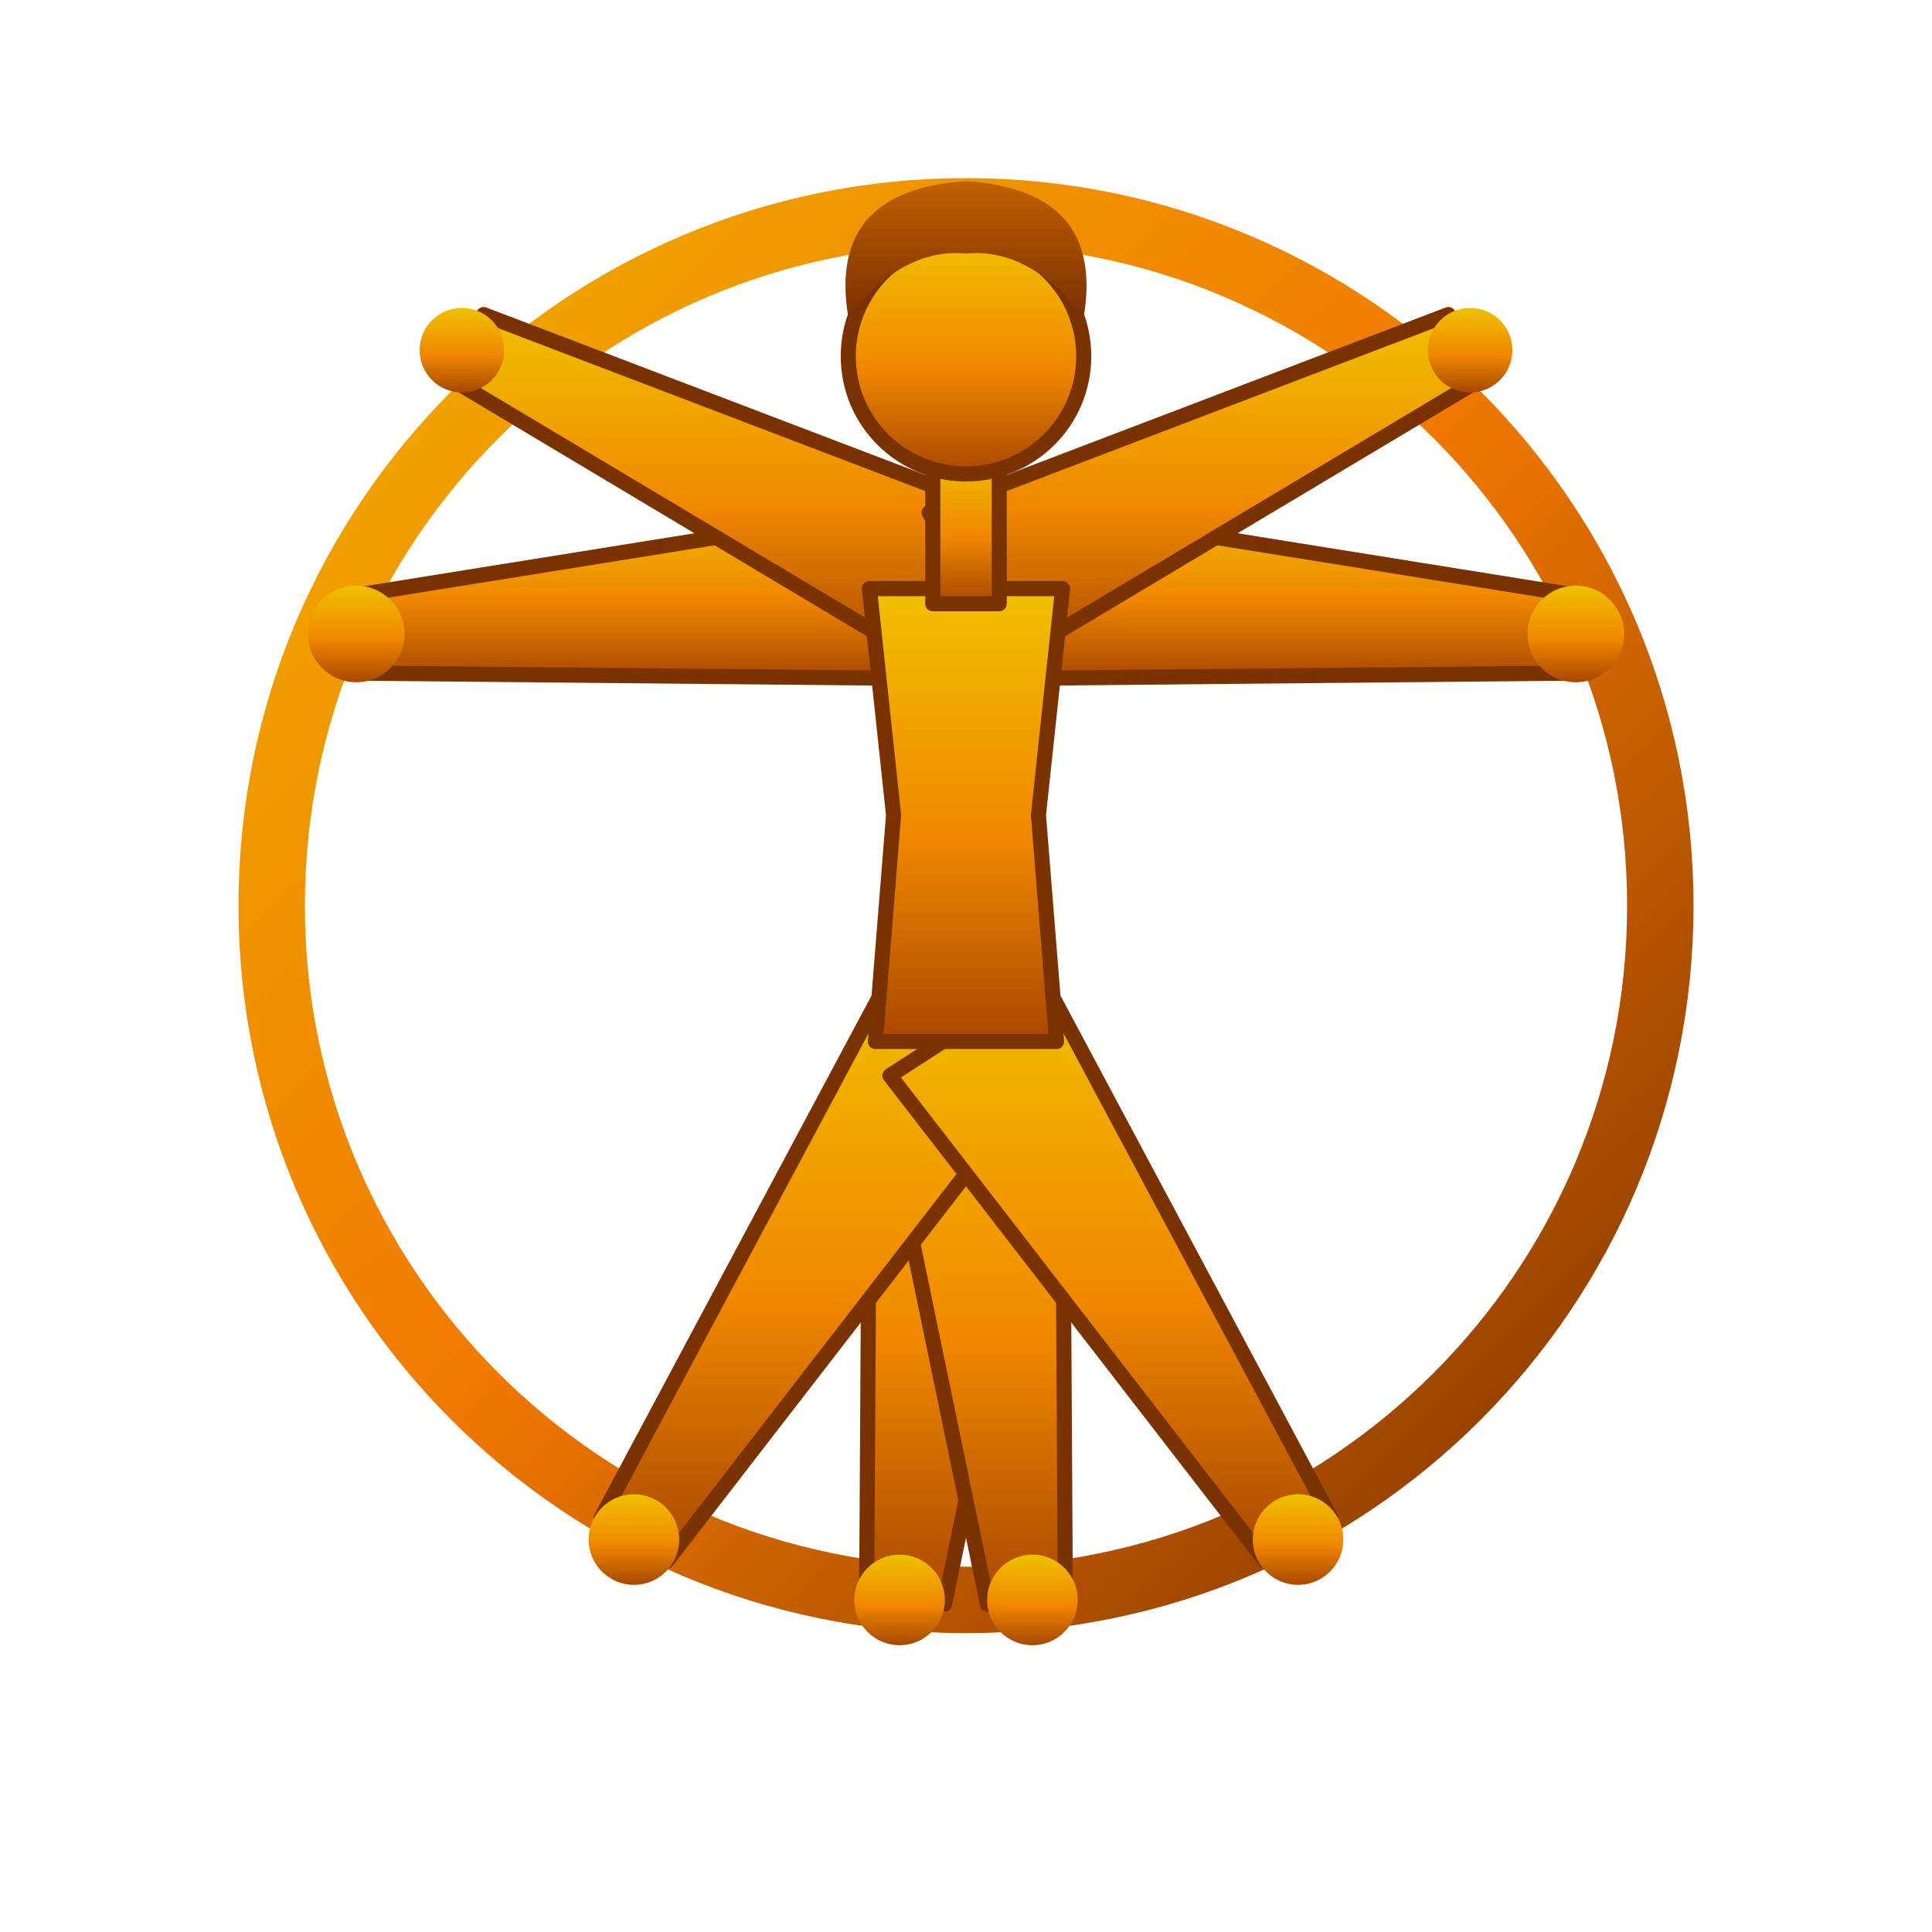
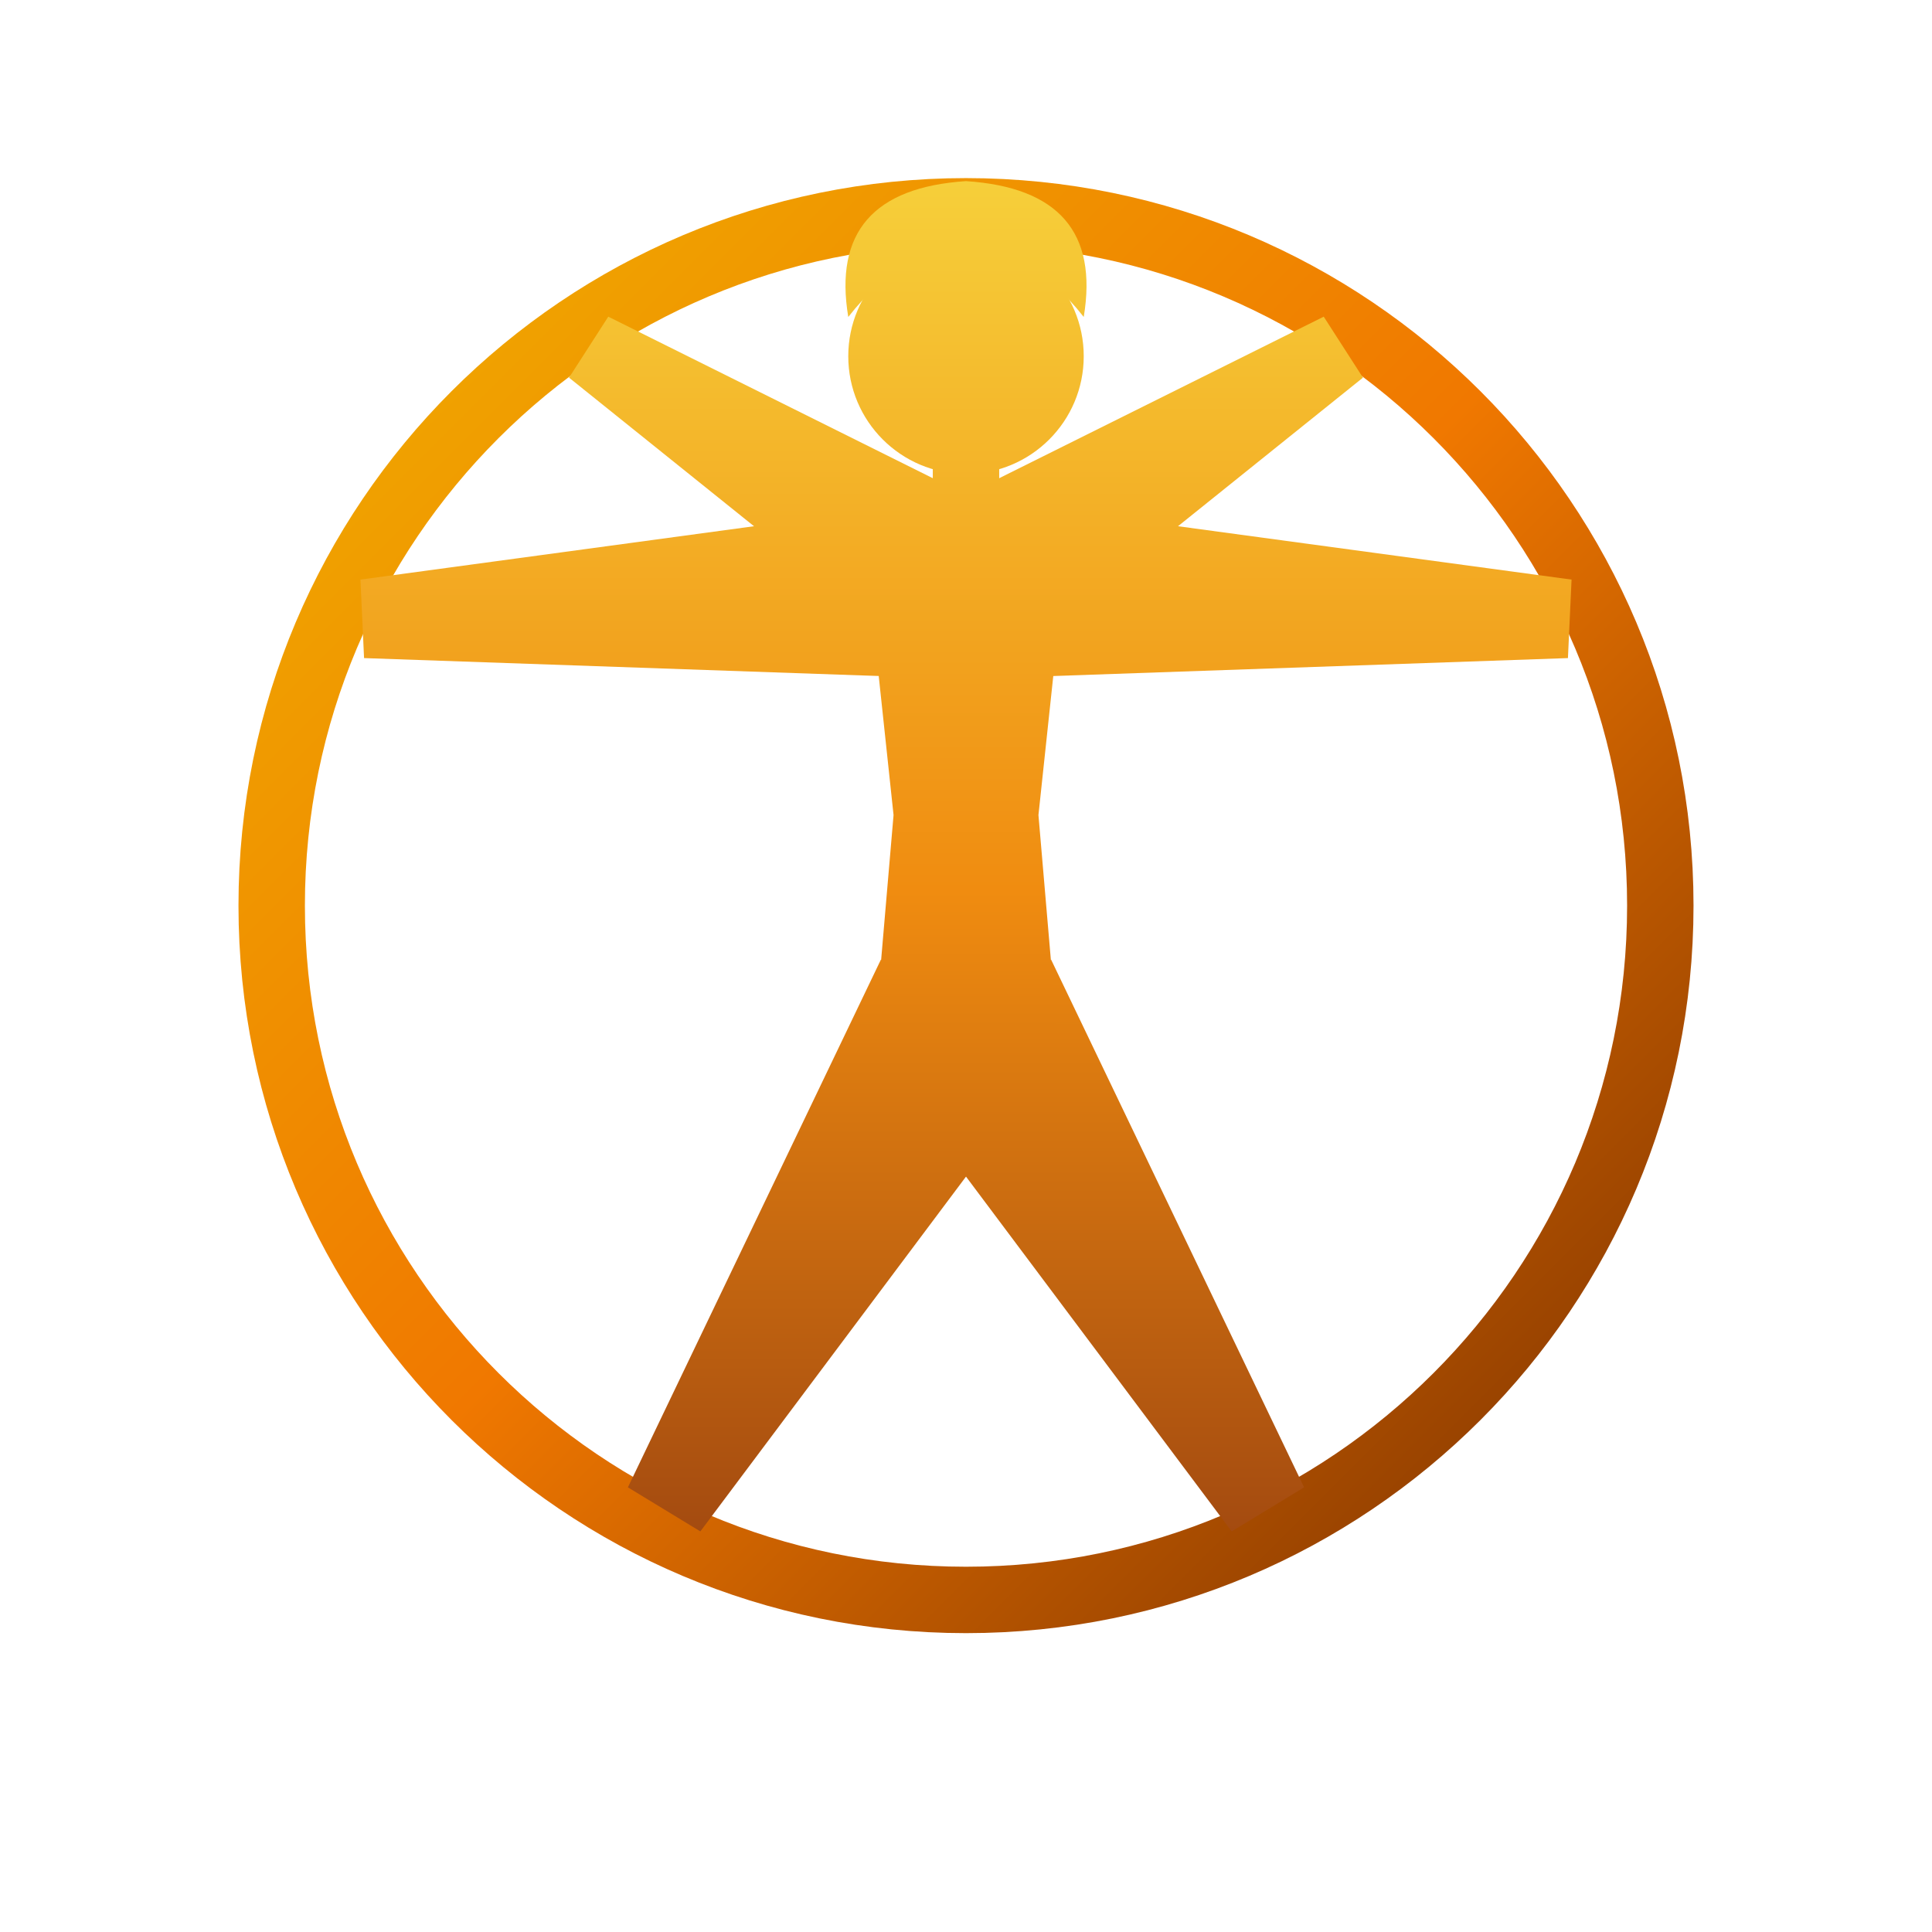
- <svg xmlns="http://www.w3.org/2000/svg" viewBox="0 0 64 64" width="64" height="64">
+ <svg xmlns="http://www.w3.org/2000/svg" viewBox="0 0 64 64" width="26" height="26">
  <defs>
    <linearGradient id="hFrame" x1="0" y1="0" x2="1" y2="1">
      <stop offset="0" stop-color="#f0b000" />
      <stop offset="0.5" stop-color="#f07800" />
      <stop offset="1" stop-color="#7a3000" />
    </linearGradient>
-     <linearGradient id="hFig" x1="0" y1="0" x2="0" y2="1">
-       <stop offset="0" stop-color="#f0c000" />
-       <stop offset="0.55" stop-color="#f08800" />
-       <stop offset="1" stop-color="#a84800" />
-     </linearGradient>
-     <linearGradient id="hHair" x1="0" y1="0" x2="0" y2="1">
-       <stop offset="0" stop-color="#c06000" />
-       <stop offset="1" stop-color="#7a3000" />
+     <linearGradient id="hFig" gradientUnits="userSpaceOnUse" x1="32" y1="6" x2="32" y2="53">
+       <stop offset="0" stop-color="#f6cf3a" />
+       <stop offset="0.5" stop-color="#f08c10" />
+       <stop offset="1" stop-color="#9c4410" />
    </linearGradient>
  </defs>
  <circle cx="32" cy="30" r="23" fill="none" stroke="url(#hFrame)" stroke-width="2.2" />
-   <g fill="url(#hFig)" stroke="#7a3200" stroke-width="0.5" stroke-linejoin="round">
-     <path d="M 31.78 16.51 L 11.90 19.70 L 12.10 22.30 L 32.22 22.49 Z" />
-     <path d="M 31.78 22.49 L 51.90 22.30 L 52.10 19.70 L 32.22 16.51 Z" />
-     <path d="M 33.22 16.98 L 16.02 10.42 L 14.98 12.58 L 30.78 22.02 Z" />
-     <path d="M 33.22 22.02 L 49.02 12.58 L 47.98 10.42 L 30.78 16.98 Z" />
-     <path d="M 28.82 33.67 L 28.71 52.86 L 31.29 53.14 L 35.18 34.33 Z" />
-     <path d="M 28.82 34.33 L 32.71 53.14 L 35.29 52.86 L 35.18 33.67 Z" />
-     <path d="M 29.48 32.37 L 19.91 50.29 L 22.09 51.71 L 34.52 35.63 Z" />
-     <path d="M 29.48 35.63 L 41.91 51.71 L 44.09 50.29 L 34.52 32.37 Z" />
-     <path d="M 28.8 19.5 L 35.2 19.5 L 34.4 27 L 35 34.5 L 29 34.5 L 29.6 27 Z" />
+   <g fill="url(#hFig)">
+     <path d="M 31.85 16.50 L 11.94 19.20 L 12.06 21.80 L 32.15 22.50 Z" />
+     <path d="M 31.85 22.50 L 51.94 21.80 L 52.06 19.20 L 32.15 16.50 Z" />
+     <path d="M 33.51 17.14 L 20.15 10.49 L 18.85 12.51 L 30.49 21.86 Z" />
+     <path d="M 33.51 21.86 L 45.15 12.51 L 43.85 10.49 L 30.49 17.14 Z" />
+     <path d="M 29.18 31.79 L 20.80 49.27 L 23.20 50.73 L 34.82 35.21 Z" />
+     <path d="M 29.18 35.21 L 40.80 50.73 L 43.20 49.27 L 34.82 31.79 Z" />
+     <path d="M 28.8 19.5 L 35.2 19.5 L 34.4 27 L 35 34 L 29 34 L 29.6 27 Z" />
    <rect x="30.9" y="15" width="2.2" height="5" />
    <circle cx="32" cy="11.8" r="3.9" />
-   </g>
-   <path d="M 28.1 10.5 Q 27.4 6.3 32 6 Q 36.6 6.3 35.9 10.5 Q 34.1 8.2 32 8.4 Q 29.9 8.2 28.1 10.5 Z" fill="url(#hHair)" />
-   <g fill="url(#hFig)">
-     <circle cx="11.8" cy="21" r="1.6" />
-     <circle cx="52.2" cy="21" r="1.6" />
-     <circle cx="15.3" cy="11.6" r="1.4" />
-     <circle cx="48.7" cy="11.6" r="1.4" />
-     <circle cx="21" cy="51" r="1.5" />
-     <circle cx="43" cy="51" r="1.5" />
-     <circle cx="29.8" cy="53" r="1.5" />
-     <circle cx="34.2" cy="53" r="1.5" />
+     <path d="M 28.1 10.5 Q 27.4 6.3 32 6 Q 36.6 6.3 35.9 10.5 Q 34.1 8.2 32 8.4 Q 29.9 8.2 28.1 10.5 Z" />
  </g>
</svg>
